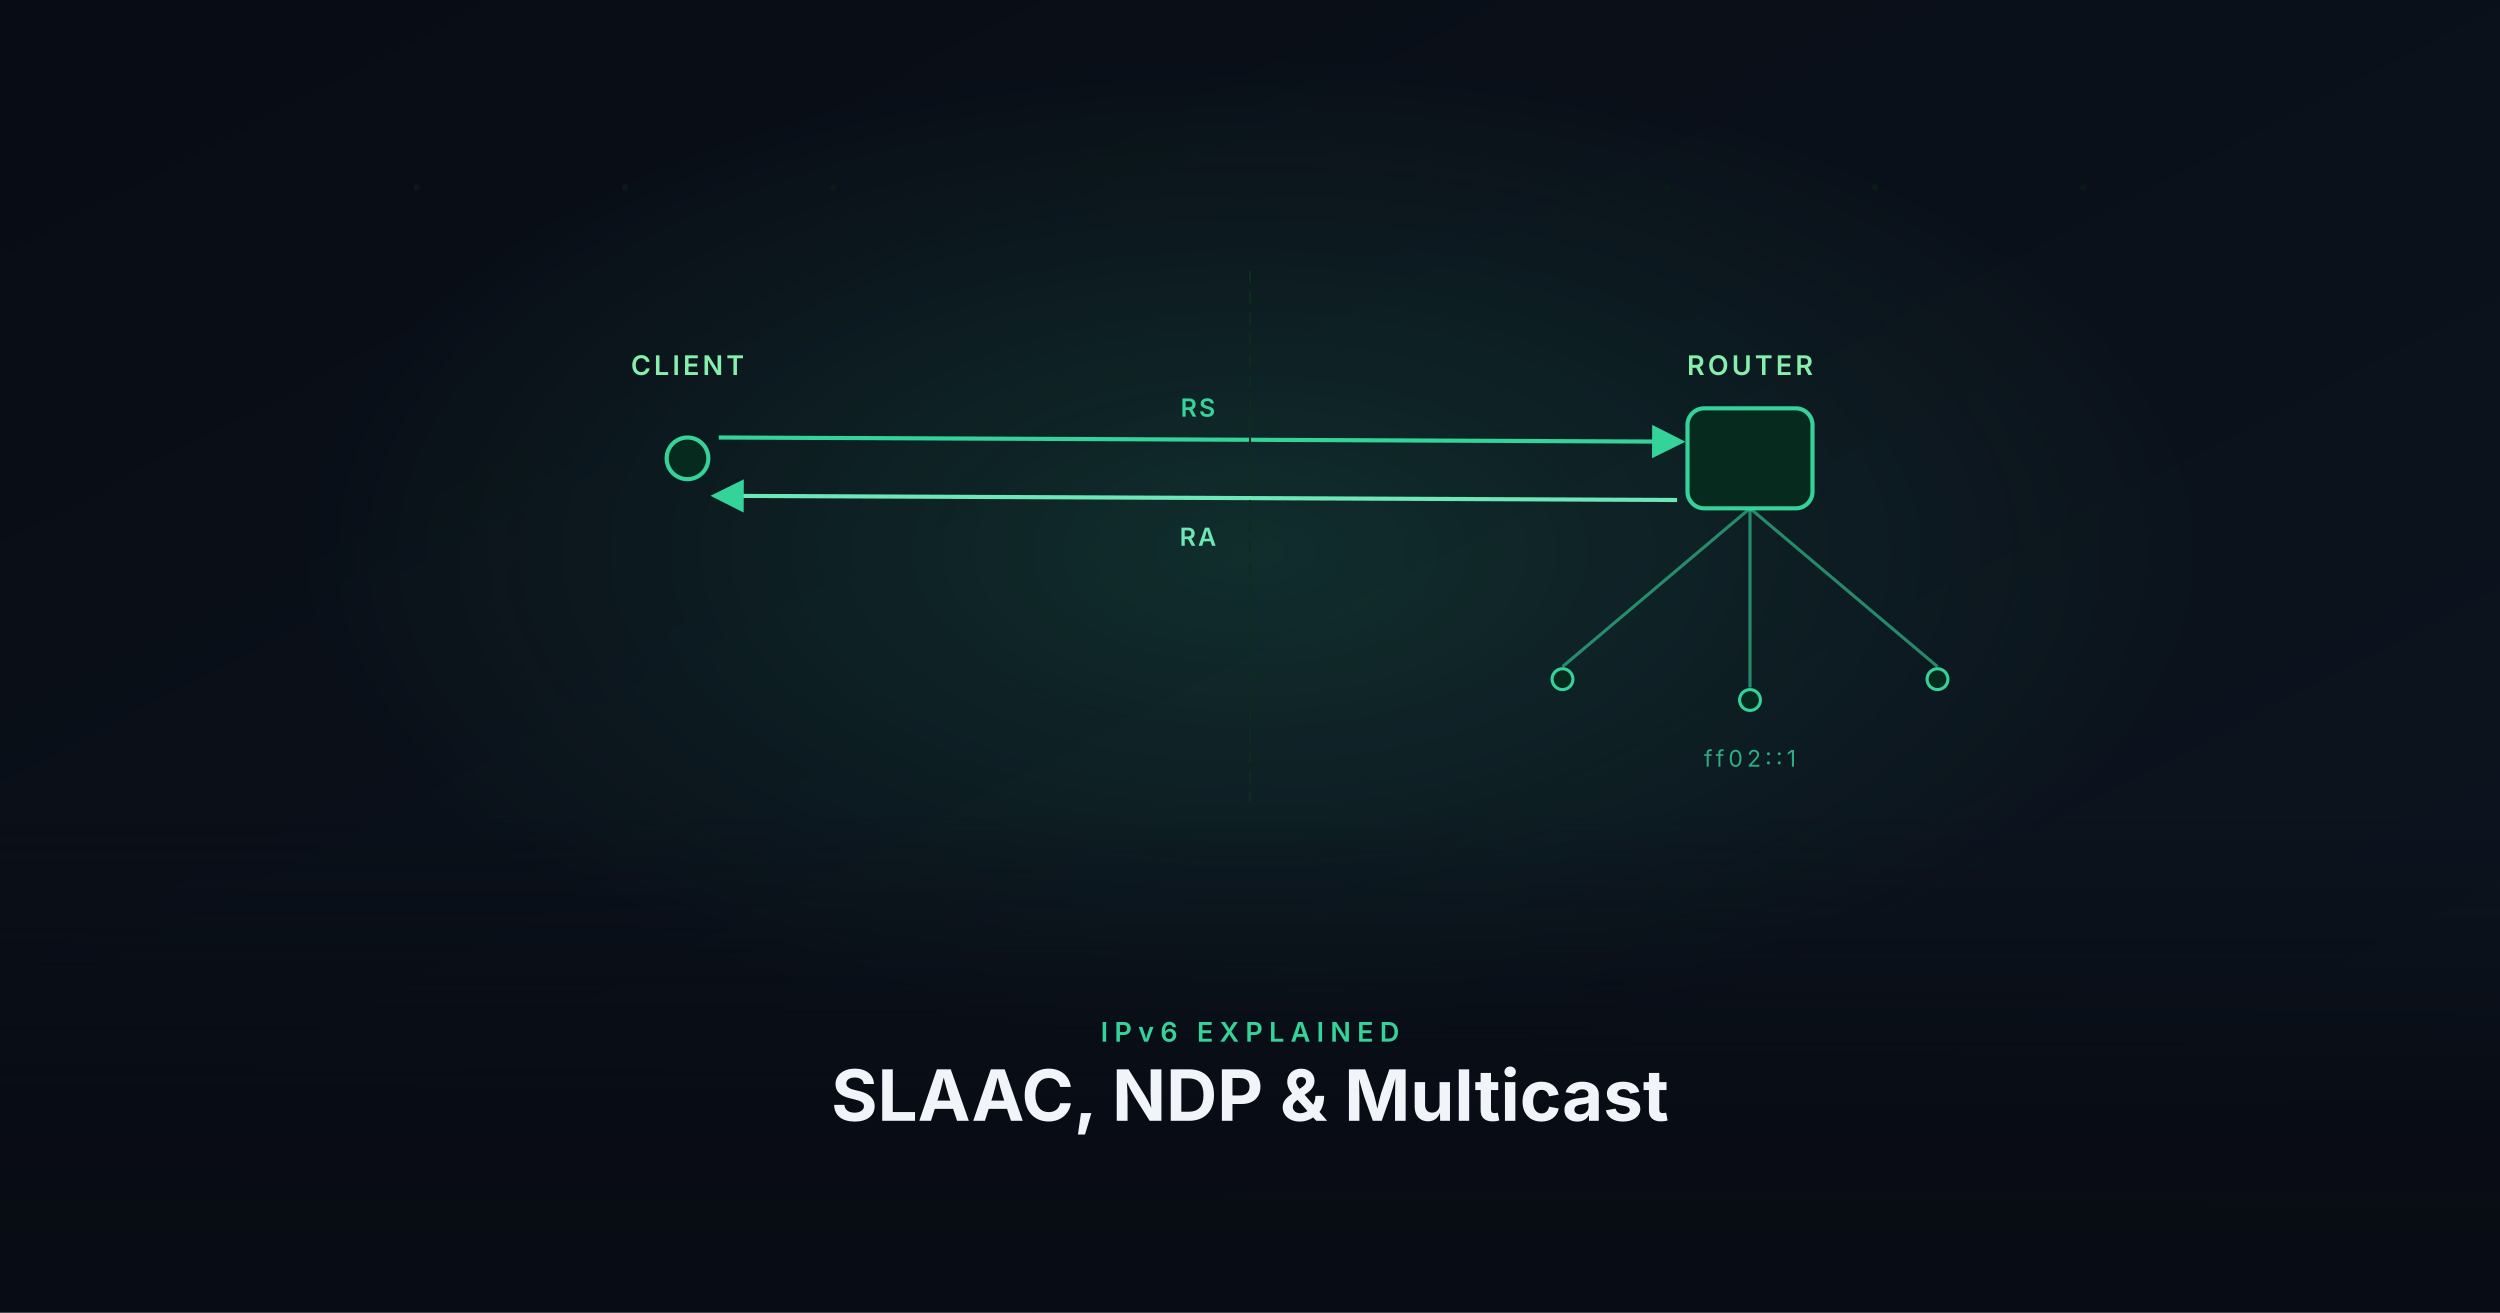
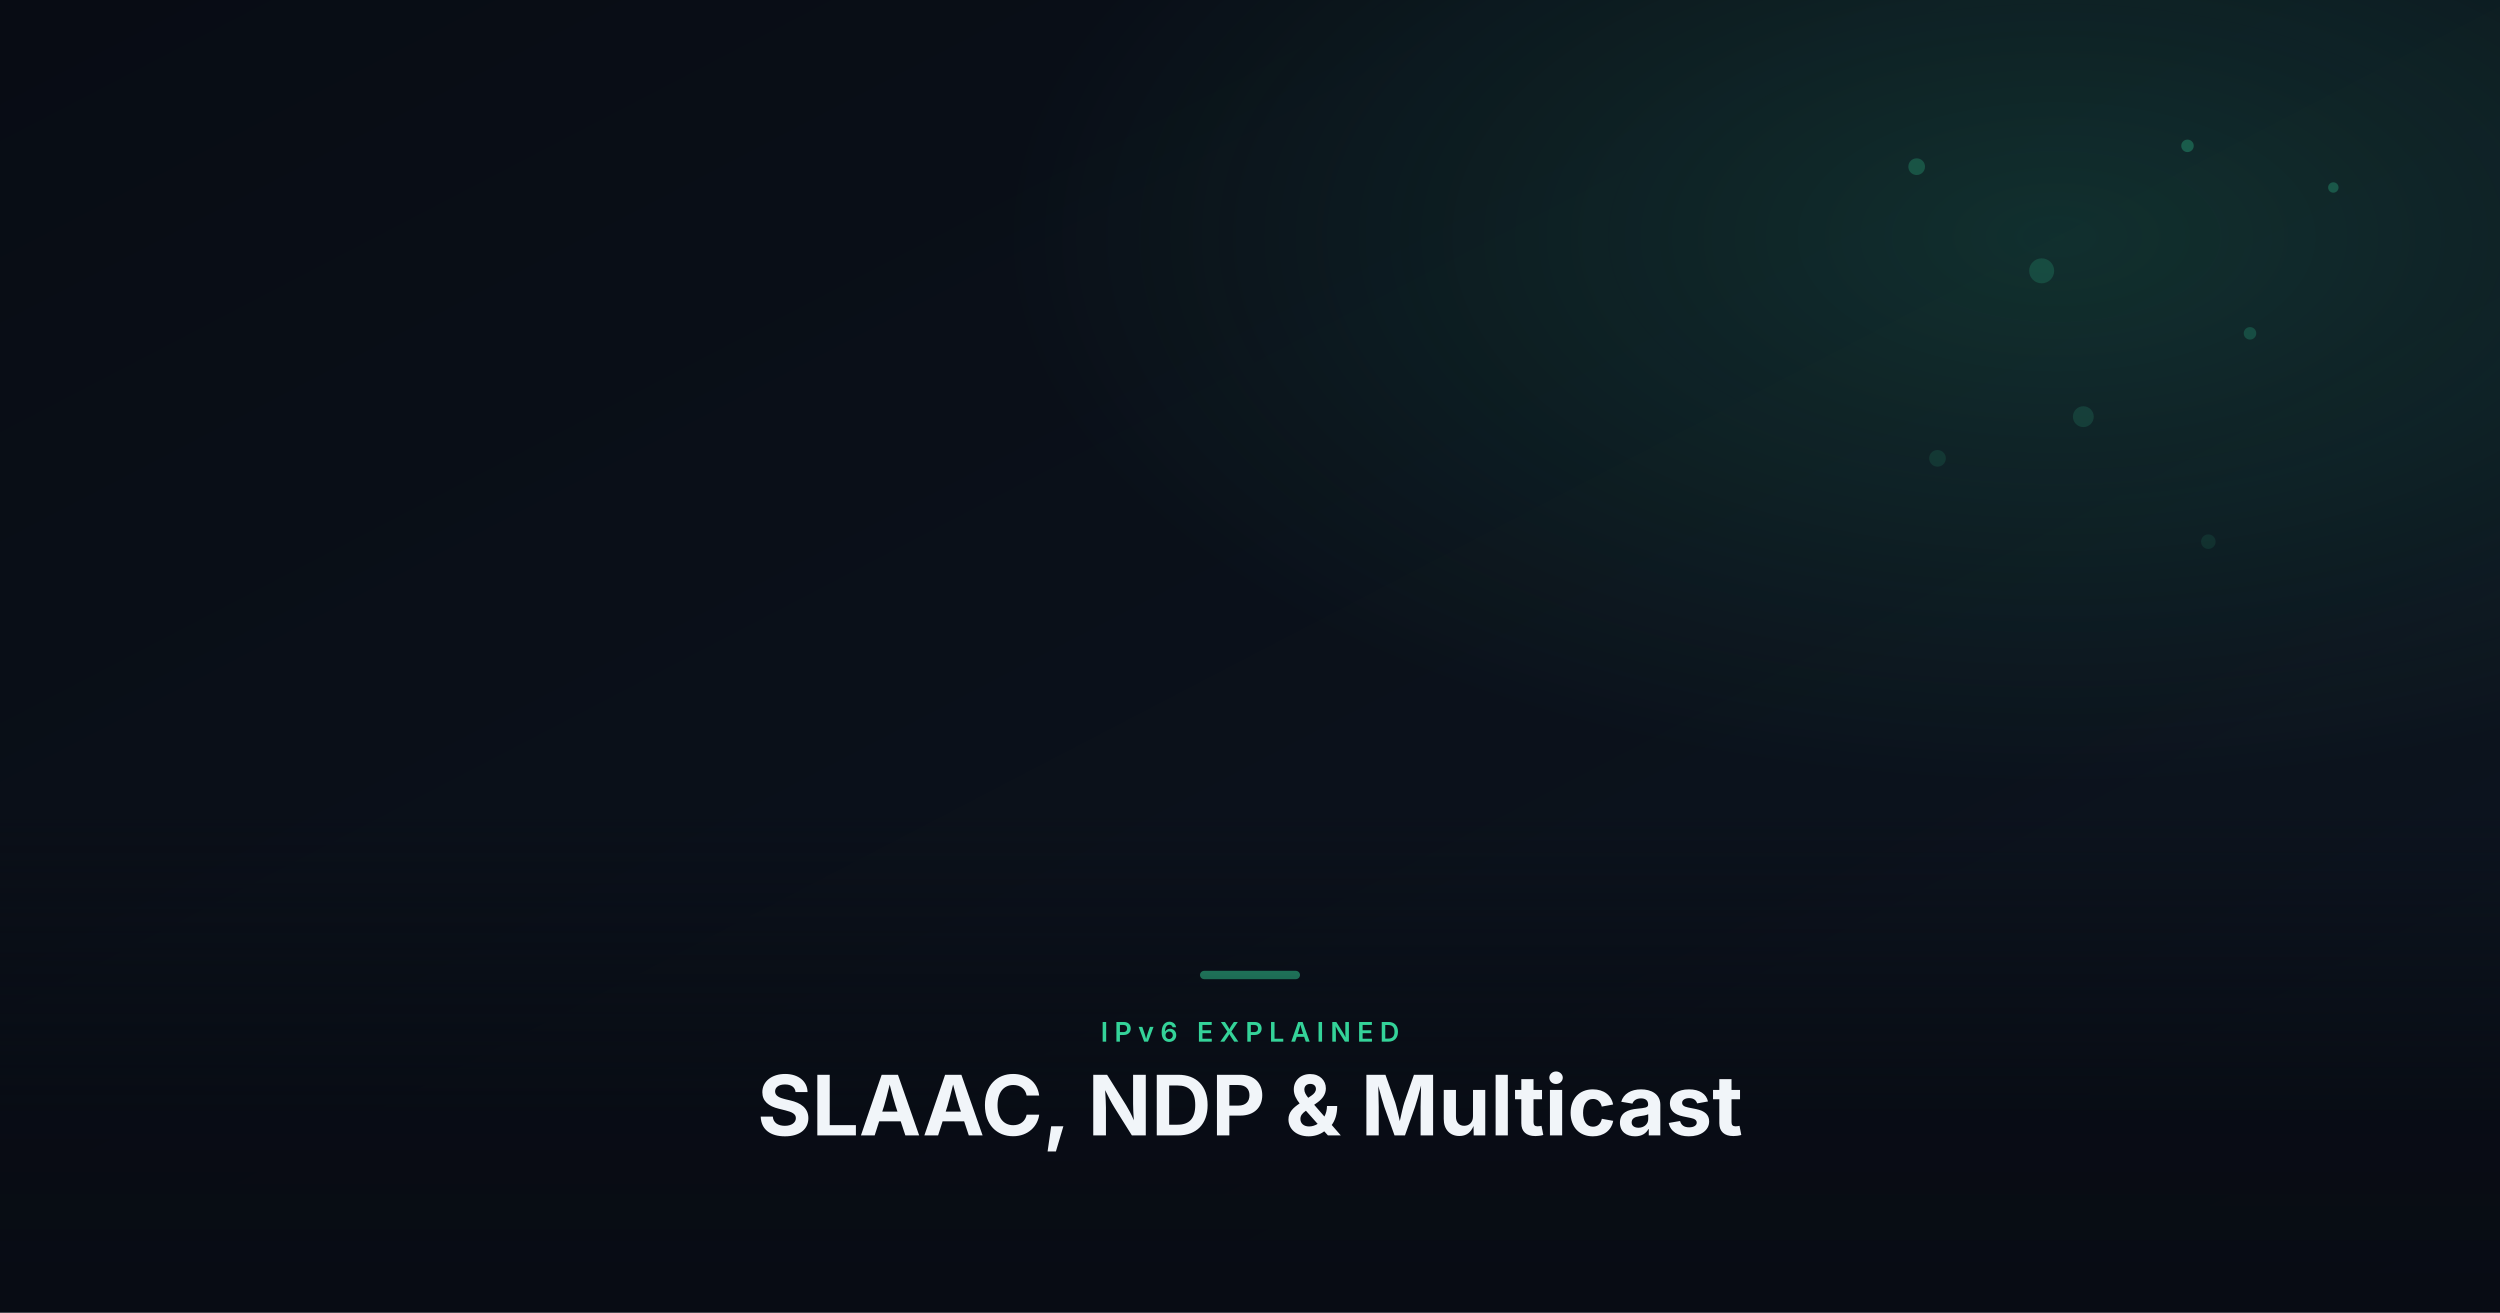
<svg xmlns="http://www.w3.org/2000/svg" viewBox="0 0 1200 630" width="1200" height="630" font-family="system-ui,-apple-system,BlinkMacSystemFont,'Segoe UI',sans-serif">
  <defs>
    <linearGradient id="bg" x1="0" y1="0" x2="1" y2="1">
      <stop offset="0%" stop-color="#080c14" />
      <stop offset="100%" stop-color="#0d1520" />
    </linearGradient>
-     <radialGradient id="glow" cx="50%" cy="42%" r="38%">
-       <stop offset="0%" stop-color="#34d399" stop-opacity="0.15" />
+     <radialGradient id="glow" cx="82%" cy="18%" r="42%">
+       <stop offset="0%" stop-color="#34d399" stop-opacity="0.16" />
      <stop offset="100%" stop-color="#34d399" stop-opacity="0" />
    </radialGradient>
    <linearGradient id="textbg" x1="0" y1="0" x2="0" y2="1">
      <stop offset="0%" stop-color="#080c14" stop-opacity="0" />
      <stop offset="60%" stop-color="#080c14" stop-opacity="0.93" />
      <stop offset="100%" stop-color="#080c14" stop-opacity="1" />
    </linearGradient>
-     <marker id="arr" markerWidth="8" markerHeight="8" refX="6" refY="4" orient="auto">
-       <polygon points="0,0 8,4 0,8" fill="#34d399" />
-     </marker>
  </defs>
  <rect width="1200" height="630" fill="url(#bg)" />
  <rect width="1200" height="630" fill="url(#glow)" />
-   <g fill="#0a2016" opacity="0.7">
-     <circle cx="200" cy="90" r="1.5" />
-     <circle cx="300" cy="90" r="1.5" />
-     <circle cx="400" cy="90" r="1.5" />
-     <circle cx="800" cy="90" r="1.5" />
-     <circle cx="900" cy="90" r="1.5" />
-     <circle cx="1000" cy="90" r="1.5" />
+   <g fill="#34d399">
+     <circle cx="920" cy="80" r="4" opacity="0.25" />
+     <circle cx="980" cy="130" r="6" opacity="0.18" />
+     <circle cx="1050" cy="70" r="3" opacity="0.3" />
+     <circle cx="1000" cy="200" r="5" opacity="0.15" />
+     <circle cx="1080" cy="160" r="3" opacity="0.22" />
+     <circle cx="930" cy="220" r="4" opacity="0.12" />
+     <circle cx="1120" cy="90" r="2.5" opacity="0.28" />
+     <circle cx="1060" cy="260" r="3.5" opacity="0.1" />
  </g>
-   <circle cx="330" cy="220" r="10" fill="#072a1e" stroke="#34d399" stroke-width="2" />
-   <text x="330" y="180" text-anchor="middle" font-size="13" font-weight="600" fill="#86efac" letter-spacing="1.5">CLIENT</text>
-   <rect x="810" y="196" width="60" height="48" rx="8" fill="#072a1e" stroke="#34d399" stroke-width="2" />
-   <text x="840" y="180" text-anchor="middle" font-size="13" font-weight="600" fill="#86efac" letter-spacing="1.5">ROUTER</text>
-   <path d="M 345,210 L 805,212" fill="none" stroke="#34d399" stroke-width="2" marker-end="url(#arr)" />
-   <text x="575" y="200" text-anchor="middle" font-size="12" font-weight="600" fill="#34d399" letter-spacing="1">RS</text>
-   <path d="M 805,240 L 345,238" fill="none" stroke="#6ee7b7" stroke-width="2" marker-end="url(#arr)" />
-   <text x="575" y="262" text-anchor="middle" font-size="12" font-weight="600" fill="#6ee7b7" letter-spacing="1">RA</text>
-   <g stroke="#34d399" stroke-width="1.5" stroke-opacity="0.6" fill="none">
-     <path d="M 840,244 L 750,320" />
-     <path d="M 840,244 L 840,330" />
-     <path d="M 840,244 L 930,320" />
-   </g>
-   <circle cx="750" cy="326" r="5" fill="#072a1e" stroke="#34d399" stroke-width="1.5" />
-   <circle cx="840" cy="336" r="5" fill="#072a1e" stroke="#34d399" stroke-width="1.5" />
-   <circle cx="930" cy="326" r="5" fill="#072a1e" stroke="#34d399" stroke-width="1.5" />
-   <text x="840" y="368" text-anchor="middle" font-size="11" fill="#34d399" letter-spacing="2" opacity="0.8">ff02::1</text>
-   <line x1="600" y1="130" x2="600" y2="385" stroke="#0f2a1e" stroke-width="1" stroke-dasharray="6,4" />
+   <rect x="576" y="466" width="48" height="4" rx="2" fill="#34d399" />
  <rect x="0" y="390" width="1200" height="240" fill="url(#textbg)" />
  <text x="600" y="500" text-anchor="middle" font-size="13" fill="#34d399" letter-spacing="3" font-weight="600">IPv6 EXPLAINED</text>
-   <text x="600" y="538" text-anchor="middle" font-size="34" font-weight="700" fill="#f1f5f9">SLAAC, NDP &amp; Multicast</text>
+   <text x="600" y="545" text-anchor="middle" font-size="40" font-weight="700" fill="#f1f5f9">SLAAC, NDP &amp; Multicast</text>
</svg>
